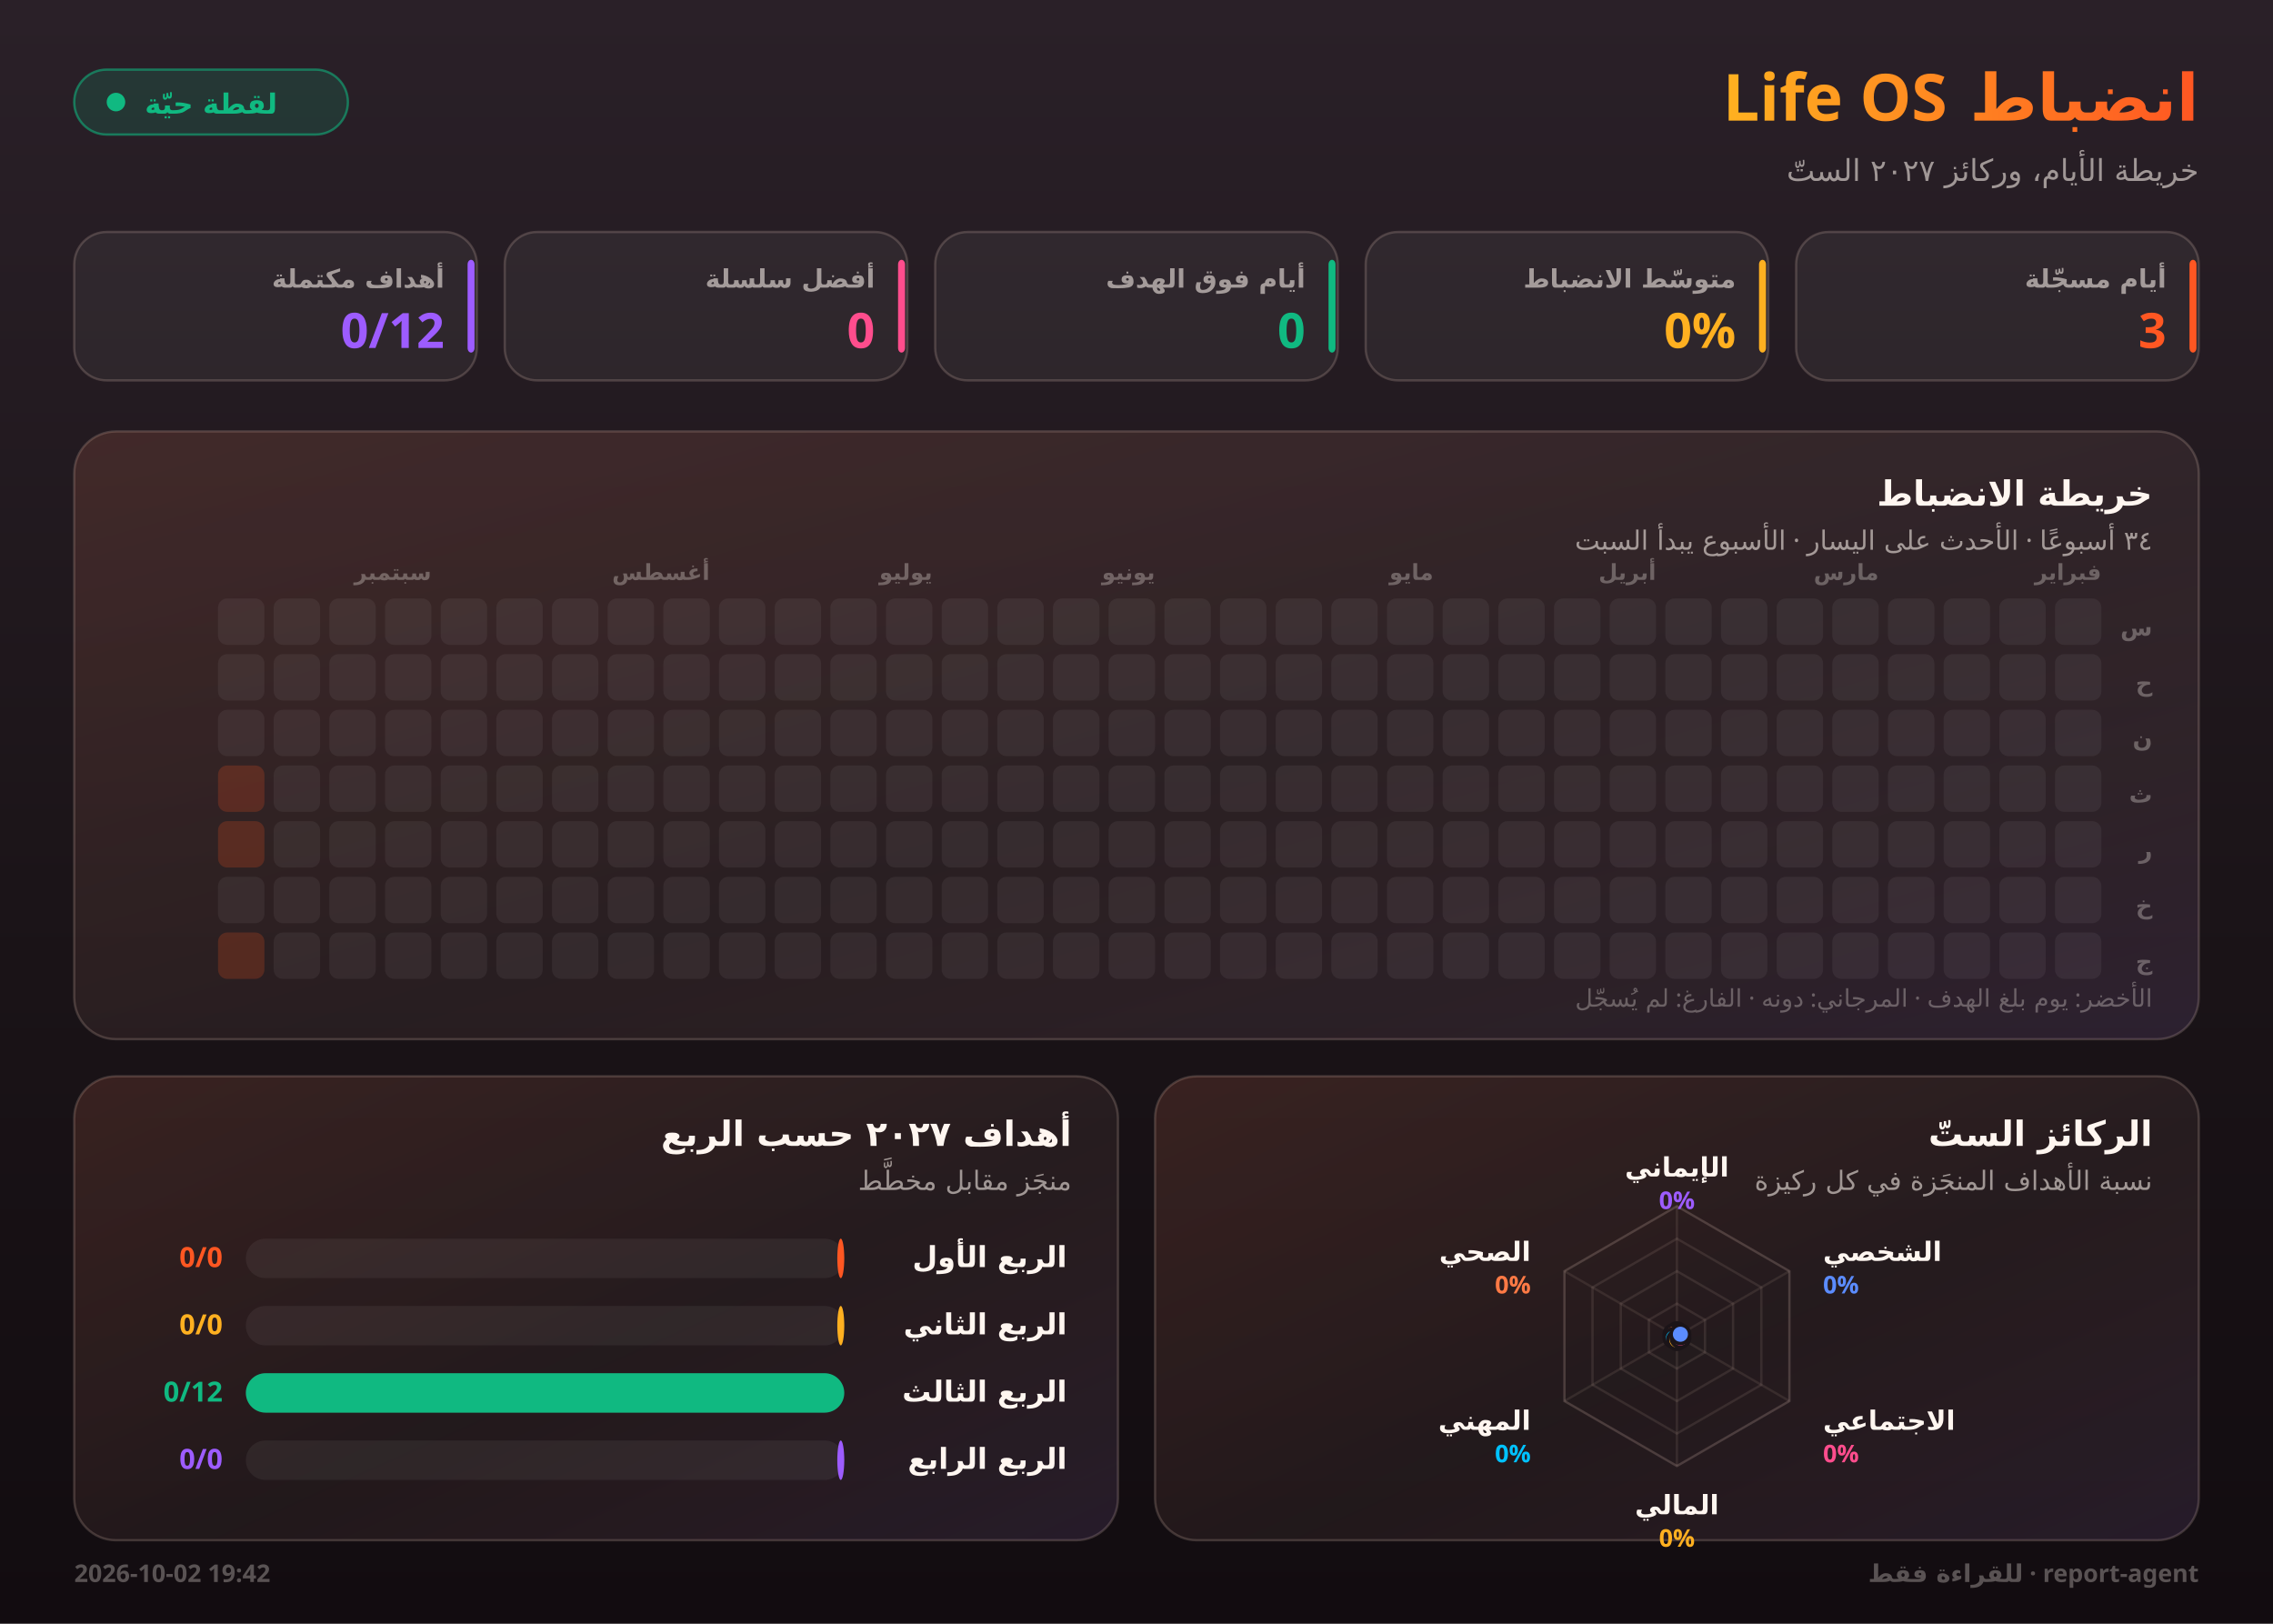
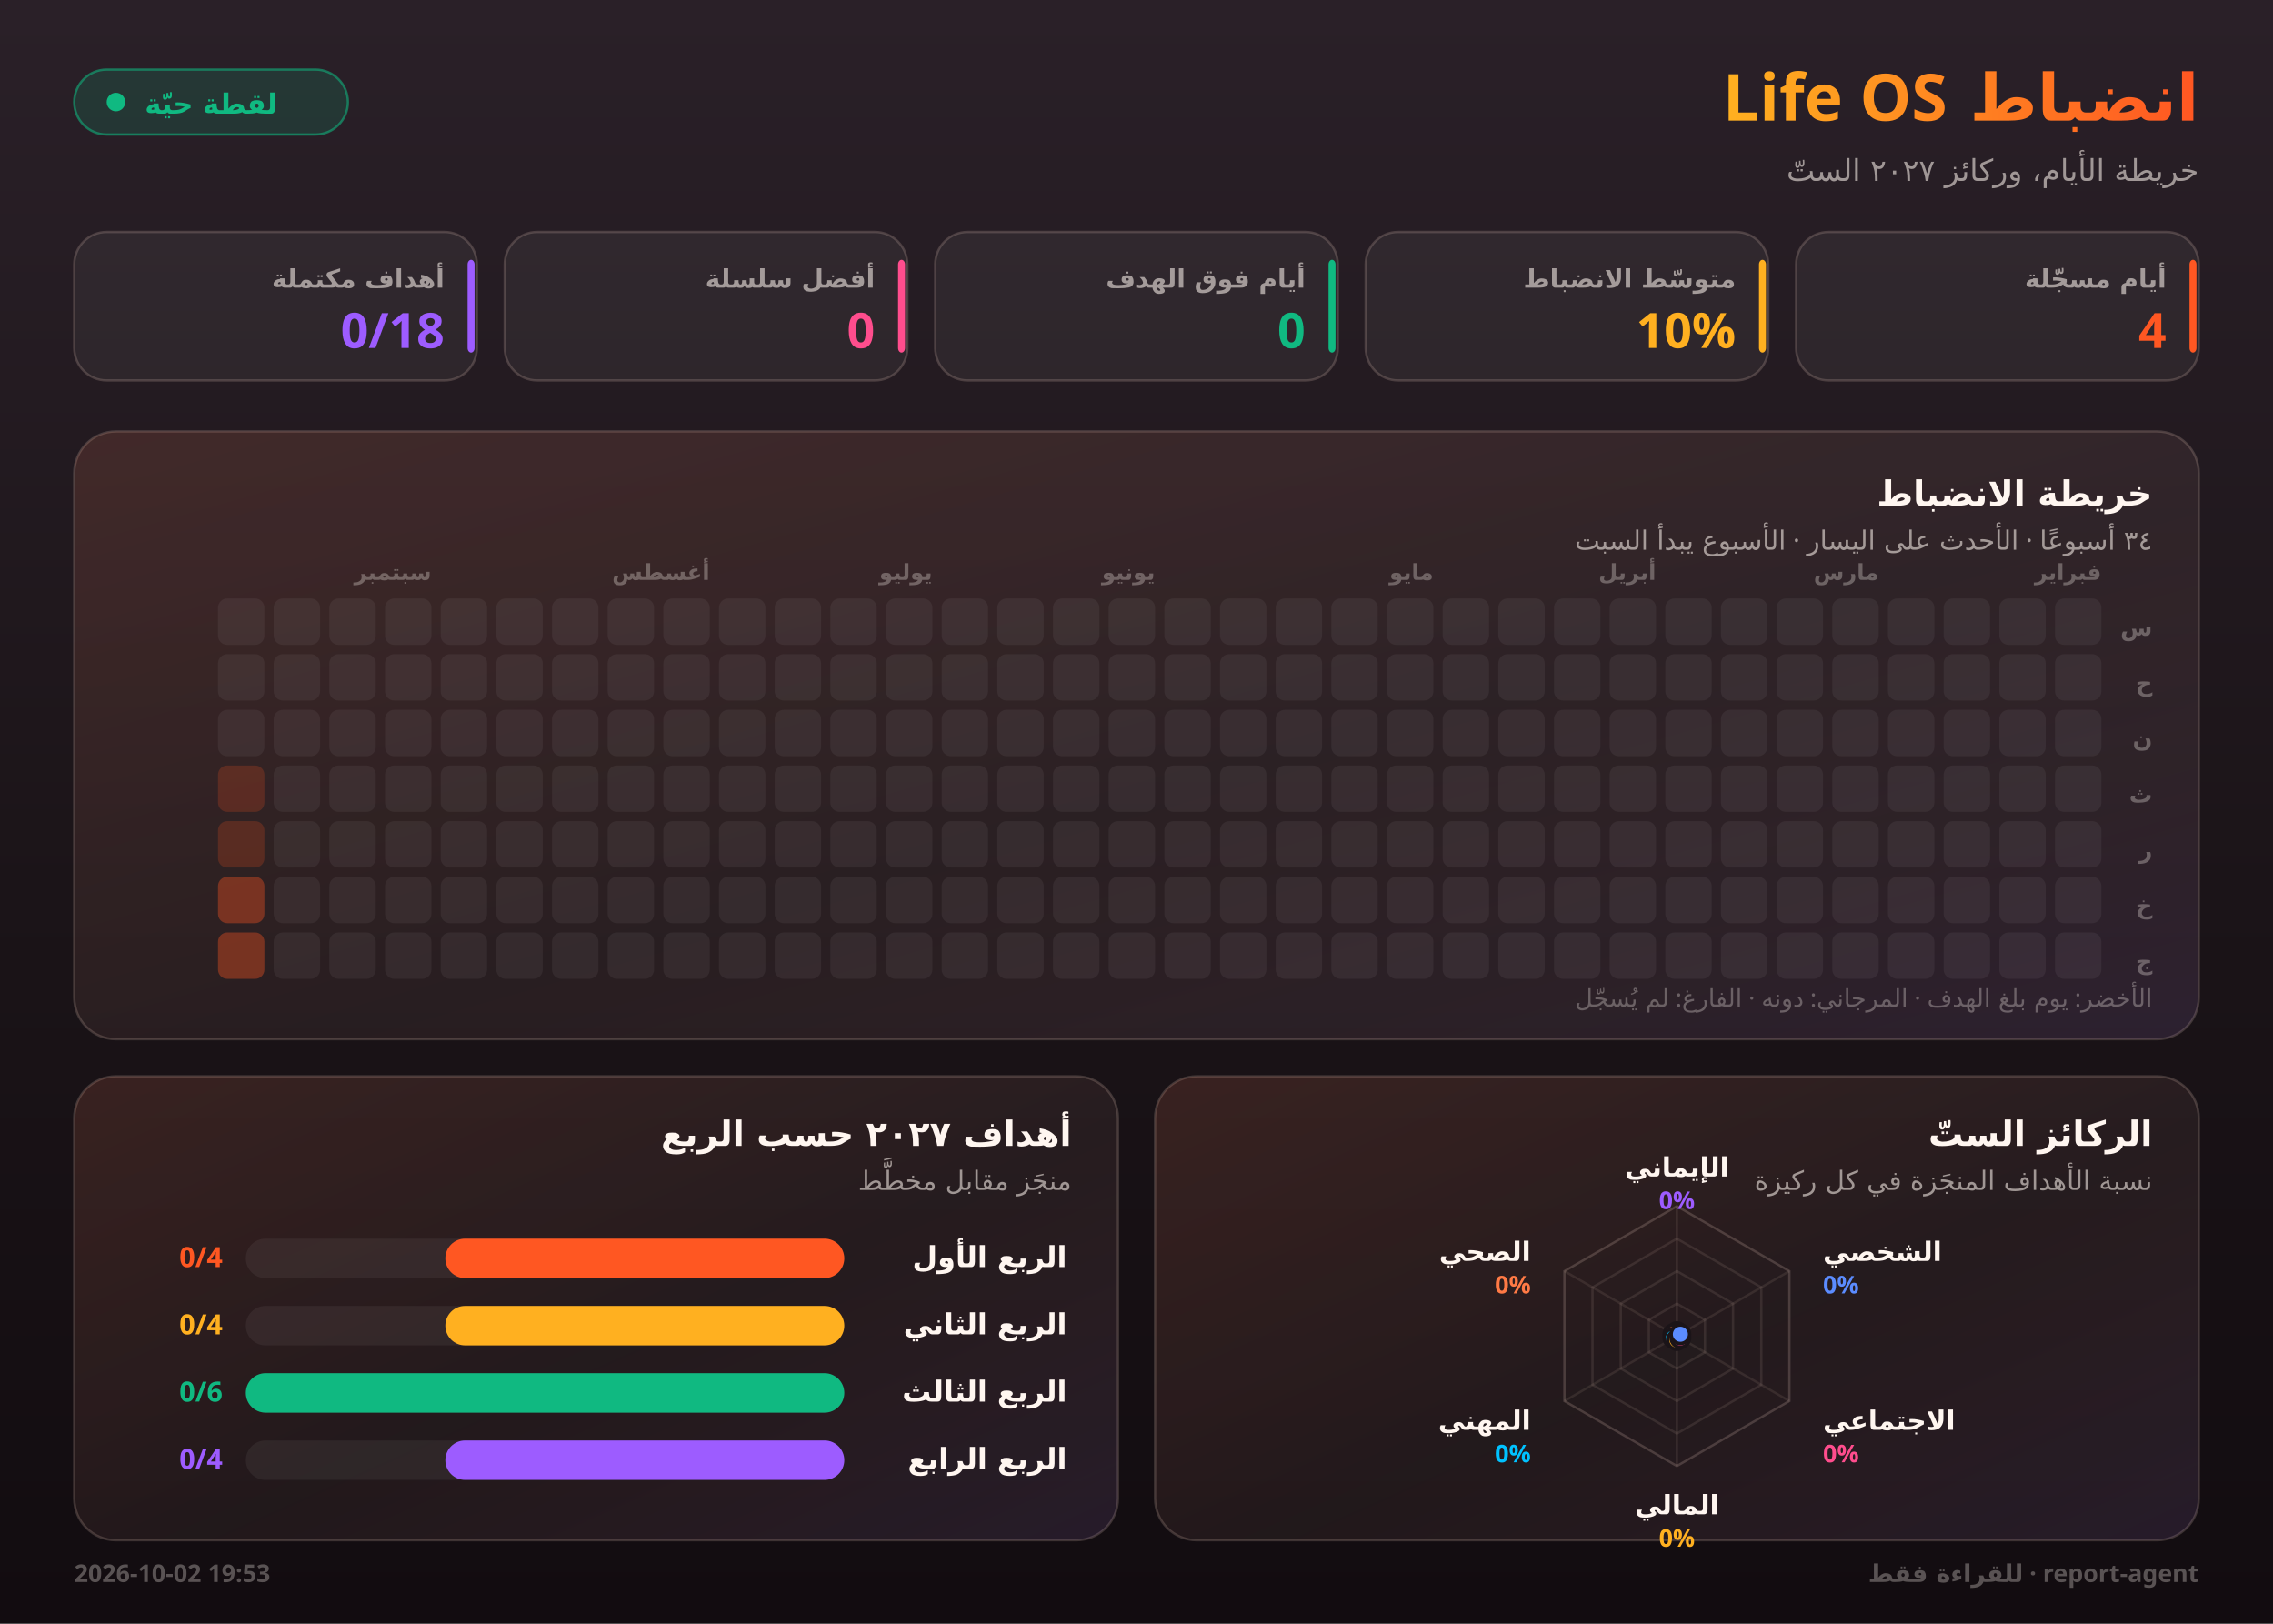
<svg xmlns="http://www.w3.org/2000/svg" width="980" height="700" viewBox="0 0 980 700" font-family="Tajawal, Cairo, 'Segoe UI', system-ui, sans-serif">
  <defs>
    <linearGradient id="sky" x1="0" y1="0" x2="0" y2="1">
      <stop offset="0%" stop-color="#2A2028" />
      <stop offset="55%" stop-color="#1B1418" />
      <stop offset="100%" stop-color="#120C10" />
    </linearGradient>
    <linearGradient id="sheen" x1="0" y1="0" x2="1" y2="1">
      <stop offset="0%" stop-color="#FF5722" stop-opacity="0.10" />
      <stop offset="55%" stop-color="#FF5722" stop-opacity="0.02" />
      <stop offset="100%" stop-color="#9D5CFF" stop-opacity="0.07" />
    </linearGradient>
    <linearGradient id="title" x1="1" y1="0" x2="0" y2="0">
      <stop offset="0%" stop-color="#FF5722" />
      <stop offset="100%" stop-color="#FFB020" />
    </linearGradient>
  </defs>
  <rect width="980" height="700" fill="url(#sky)" />
  <text x="948" y="52" fill="url(#title)" font-size="28" font-weight="800" text-anchor="start" style="direction:rtl;unicode-bidi:isolate">انضباط Life OS</text>
  <text x="948" y="78" fill="rgba(255,246,240,0.56)" font-size="13" font-weight="500" text-anchor="start" style="direction:rtl;unicode-bidi:isolate">خريطة الأيام، وركائز ٢٠٢٧ الستّ</text>
  <rect x="32" y="30" width="118" height="28" rx="14" fill="#10B981" fill-opacity="0.16" stroke="#10B981" stroke-opacity="0.55" />
  <circle cx="50" cy="44" r="4" fill="#10B981" />
  <text x="91" y="49" fill="#10B981" font-size="12" font-weight="700" text-anchor="middle" style="direction:rtl;unicode-bidi:isolate">لقطة حيّة</text>
  <rect x="774.4" y="100" width="173.6" height="64" rx="14" fill="rgba(255,255,255,0.05)" stroke="rgba(255,225,210,0.18)" />
  <rect x="944" y="112" width="3" height="40" rx="2" fill="#FF5722" />
  <text x="934" y="124" fill="rgba(255,246,240,0.56)" font-size="11" font-weight="600" text-anchor="start" style="direction:rtl;unicode-bidi:isolate">أيام مسجّلة</text>
-   <text x="934" y="150" fill="#FF5722" font-size="21" font-weight="800" text-anchor="end" style="direction:ltr;unicode-bidi:isolate">3</text>
+   <text x="934" y="150" fill="#FF5722" font-size="21" font-weight="800" text-anchor="end" style="direction:ltr;unicode-bidi:isolate">4</text>
  <rect x="588.8" y="100" width="173.6" height="64" rx="14" fill="rgba(255,255,255,0.05)" stroke="rgba(255,225,210,0.18)" />
  <rect x="758.4" y="112" width="3" height="40" rx="2" fill="#FFB020" />
  <text x="748.4" y="124" fill="rgba(255,246,240,0.56)" font-size="11" font-weight="600" text-anchor="start" style="direction:rtl;unicode-bidi:isolate">متوسّط الانضباط</text>
-   <text x="748.4" y="150" fill="#FFB020" font-size="21" font-weight="800" text-anchor="end" style="direction:ltr;unicode-bidi:isolate">0%</text>
+   <text x="748.4" y="150" fill="#FFB020" font-size="21" font-weight="800" text-anchor="end" style="direction:ltr;unicode-bidi:isolate">10%</text>
  <rect x="403.2" y="100" width="173.6" height="64" rx="14" fill="rgba(255,255,255,0.05)" stroke="rgba(255,225,210,0.18)" />
  <rect x="572.8" y="112" width="3" height="40" rx="2" fill="#10B981" />
  <text x="562.8" y="124" fill="rgba(255,246,240,0.56)" font-size="11" font-weight="600" text-anchor="start" style="direction:rtl;unicode-bidi:isolate">أيام فوق الهدف</text>
  <text x="562.8" y="150" fill="#10B981" font-size="21" font-weight="800" text-anchor="end" style="direction:ltr;unicode-bidi:isolate">0</text>
  <rect x="217.6" y="100" width="173.6" height="64" rx="14" fill="rgba(255,255,255,0.05)" stroke="rgba(255,225,210,0.18)" />
  <rect x="387.2" y="112" width="3" height="40" rx="2" fill="#FF4D8D" />
  <text x="377.2" y="124" fill="rgba(255,246,240,0.56)" font-size="11" font-weight="600" text-anchor="start" style="direction:rtl;unicode-bidi:isolate">أفضل سلسلة</text>
  <text x="377.2" y="150" fill="#FF4D8D" font-size="21" font-weight="800" text-anchor="end" style="direction:ltr;unicode-bidi:isolate">0</text>
  <rect x="32" y="100" width="173.6" height="64" rx="14" fill="rgba(255,255,255,0.05)" stroke="rgba(255,225,210,0.18)" />
  <rect x="201.6" y="112" width="3" height="40" rx="2" fill="#9D5CFF" />
  <text x="191.6" y="124" fill="rgba(255,246,240,0.56)" font-size="11" font-weight="600" text-anchor="start" style="direction:rtl;unicode-bidi:isolate">أهداف مكتملة</text>
-   <text x="191.6" y="150" fill="#9D5CFF" font-size="21" font-weight="800" text-anchor="end" style="direction:ltr;unicode-bidi:isolate">0/12</text>
+   <text x="191.6" y="150" fill="#9D5CFF" font-size="21" font-weight="800" text-anchor="end" style="direction:ltr;unicode-bidi:isolate">0/18</text>
  <g>
    <rect x="32" y="186" width="916" height="262" rx="18" fill="rgba(255,255,255,0.045)" stroke="rgba(255,225,210,0.18)" />
    <rect x="32" y="186" width="916" height="262" rx="18" fill="url(#sheen)" />
  </g>
  <text x="928" y="218" fill="#FFF6F0" font-size="15" font-weight="700" text-anchor="start" style="direction:rtl;unicode-bidi:isolate">خريطة الانضباط</text>
  <text x="928" y="237" fill="rgba(255,246,240,0.56)" font-size="11.5" font-weight="500" text-anchor="start" style="direction:rtl;unicode-bidi:isolate">٣٤ أسبوعًا · الأحدث على اليسار · الأسبوع يبدأ السبت</text>
  <text x="928" y="274" fill="rgba(255,246,240,0.30)" font-size="10" font-weight="600" text-anchor="start" style="direction:rtl;unicode-bidi:isolate">س</text>
  <text x="928" y="298" fill="rgba(255,246,240,0.30)" font-size="10" font-weight="600" text-anchor="start" style="direction:rtl;unicode-bidi:isolate">ح</text>
  <text x="928" y="322" fill="rgba(255,246,240,0.30)" font-size="10" font-weight="600" text-anchor="start" style="direction:rtl;unicode-bidi:isolate">ن</text>
  <text x="928" y="346" fill="rgba(255,246,240,0.30)" font-size="10" font-weight="600" text-anchor="start" style="direction:rtl;unicode-bidi:isolate">ث</text>
  <text x="928" y="370" fill="rgba(255,246,240,0.30)" font-size="10" font-weight="600" text-anchor="start" style="direction:rtl;unicode-bidi:isolate">ر</text>
  <text x="928" y="394" fill="rgba(255,246,240,0.30)" font-size="10" font-weight="600" text-anchor="start" style="direction:rtl;unicode-bidi:isolate">خ</text>
  <text x="928" y="418" fill="rgba(255,246,240,0.30)" font-size="10" font-weight="600" text-anchor="start" style="direction:rtl;unicode-bidi:isolate">ج</text>
  <text x="906" y="250" fill="rgba(255,246,240,0.30)" font-size="9.5" font-weight="600" text-anchor="start" style="direction:rtl;unicode-bidi:isolate">فبراير</text>
  <rect x="886" y="258" width="20" height="20" rx="4" fill="rgba(255,255,255,0.055)" fill-opacity="1.00" />
  <rect x="886" y="282" width="20" height="20" rx="4" fill="rgba(255,255,255,0.055)" fill-opacity="1.00" />
  <rect x="886" y="306" width="20" height="20" rx="4" fill="rgba(255,255,255,0.055)" fill-opacity="1.00" />
  <rect x="886" y="330" width="20" height="20" rx="4" fill="rgba(255,255,255,0.055)" fill-opacity="1.00" />
  <rect x="886" y="354" width="20" height="20" rx="4" fill="rgba(255,255,255,0.055)" fill-opacity="1.00" />
  <rect x="886" y="378" width="20" height="20" rx="4" fill="rgba(255,255,255,0.055)" fill-opacity="1.00" />
  <rect x="886" y="402" width="20" height="20" rx="4" fill="rgba(255,255,255,0.055)" fill-opacity="1.00" />
  <rect x="862" y="258" width="20" height="20" rx="4" fill="rgba(255,255,255,0.055)" fill-opacity="1.00" />
  <rect x="862" y="282" width="20" height="20" rx="4" fill="rgba(255,255,255,0.055)" fill-opacity="1.00" />
  <rect x="862" y="306" width="20" height="20" rx="4" fill="rgba(255,255,255,0.055)" fill-opacity="1.00" />
  <rect x="862" y="330" width="20" height="20" rx="4" fill="rgba(255,255,255,0.055)" fill-opacity="1.00" />
  <rect x="862" y="354" width="20" height="20" rx="4" fill="rgba(255,255,255,0.055)" fill-opacity="1.00" />
  <rect x="862" y="378" width="20" height="20" rx="4" fill="rgba(255,255,255,0.055)" fill-opacity="1.00" />
  <rect x="862" y="402" width="20" height="20" rx="4" fill="rgba(255,255,255,0.055)" fill-opacity="1.00" />
  <rect x="838" y="258" width="20" height="20" rx="4" fill="rgba(255,255,255,0.055)" fill-opacity="1.00" />
  <rect x="838" y="282" width="20" height="20" rx="4" fill="rgba(255,255,255,0.055)" fill-opacity="1.00" />
  <rect x="838" y="306" width="20" height="20" rx="4" fill="rgba(255,255,255,0.055)" fill-opacity="1.00" />
  <rect x="838" y="330" width="20" height="20" rx="4" fill="rgba(255,255,255,0.055)" fill-opacity="1.00" />
  <rect x="838" y="354" width="20" height="20" rx="4" fill="rgba(255,255,255,0.055)" fill-opacity="1.00" />
  <rect x="838" y="378" width="20" height="20" rx="4" fill="rgba(255,255,255,0.055)" fill-opacity="1.00" />
  <rect x="838" y="402" width="20" height="20" rx="4" fill="rgba(255,255,255,0.055)" fill-opacity="1.00" />
  <rect x="814" y="258" width="20" height="20" rx="4" fill="rgba(255,255,255,0.055)" fill-opacity="1.00" />
  <rect x="814" y="282" width="20" height="20" rx="4" fill="rgba(255,255,255,0.055)" fill-opacity="1.00" />
  <rect x="814" y="306" width="20" height="20" rx="4" fill="rgba(255,255,255,0.055)" fill-opacity="1.00" />
  <rect x="814" y="330" width="20" height="20" rx="4" fill="rgba(255,255,255,0.055)" fill-opacity="1.00" />
  <rect x="814" y="354" width="20" height="20" rx="4" fill="rgba(255,255,255,0.055)" fill-opacity="1.00" />
  <rect x="814" y="378" width="20" height="20" rx="4" fill="rgba(255,255,255,0.055)" fill-opacity="1.00" />
  <rect x="814" y="402" width="20" height="20" rx="4" fill="rgba(255,255,255,0.055)" fill-opacity="1.00" />
  <text x="810" y="250" fill="rgba(255,246,240,0.30)" font-size="9.5" font-weight="600" text-anchor="start" style="direction:rtl;unicode-bidi:isolate">مارس</text>
  <rect x="790" y="258" width="20" height="20" rx="4" fill="rgba(255,255,255,0.055)" fill-opacity="1.00" />
  <rect x="790" y="282" width="20" height="20" rx="4" fill="rgba(255,255,255,0.055)" fill-opacity="1.00" />
  <rect x="790" y="306" width="20" height="20" rx="4" fill="rgba(255,255,255,0.055)" fill-opacity="1.00" />
  <rect x="790" y="330" width="20" height="20" rx="4" fill="rgba(255,255,255,0.055)" fill-opacity="1.00" />
  <rect x="790" y="354" width="20" height="20" rx="4" fill="rgba(255,255,255,0.055)" fill-opacity="1.00" />
  <rect x="790" y="378" width="20" height="20" rx="4" fill="rgba(255,255,255,0.055)" fill-opacity="1.00" />
  <rect x="790" y="402" width="20" height="20" rx="4" fill="rgba(255,255,255,0.055)" fill-opacity="1.00" />
  <rect x="766" y="258" width="20" height="20" rx="4" fill="rgba(255,255,255,0.055)" fill-opacity="1.00" />
  <rect x="766" y="282" width="20" height="20" rx="4" fill="rgba(255,255,255,0.055)" fill-opacity="1.00" />
  <rect x="766" y="306" width="20" height="20" rx="4" fill="rgba(255,255,255,0.055)" fill-opacity="1.00" />
  <rect x="766" y="330" width="20" height="20" rx="4" fill="rgba(255,255,255,0.055)" fill-opacity="1.00" />
  <rect x="766" y="354" width="20" height="20" rx="4" fill="rgba(255,255,255,0.055)" fill-opacity="1.00" />
  <rect x="766" y="378" width="20" height="20" rx="4" fill="rgba(255,255,255,0.055)" fill-opacity="1.00" />
  <rect x="766" y="402" width="20" height="20" rx="4" fill="rgba(255,255,255,0.055)" fill-opacity="1.00" />
  <rect x="742" y="258" width="20" height="20" rx="4" fill="rgba(255,255,255,0.055)" fill-opacity="1.00" />
  <rect x="742" y="282" width="20" height="20" rx="4" fill="rgba(255,255,255,0.055)" fill-opacity="1.00" />
  <rect x="742" y="306" width="20" height="20" rx="4" fill="rgba(255,255,255,0.055)" fill-opacity="1.00" />
  <rect x="742" y="330" width="20" height="20" rx="4" fill="rgba(255,255,255,0.055)" fill-opacity="1.00" />
  <rect x="742" y="354" width="20" height="20" rx="4" fill="rgba(255,255,255,0.055)" fill-opacity="1.00" />
  <rect x="742" y="378" width="20" height="20" rx="4" fill="rgba(255,255,255,0.055)" fill-opacity="1.00" />
  <rect x="742" y="402" width="20" height="20" rx="4" fill="rgba(255,255,255,0.055)" fill-opacity="1.00" />
  <rect x="718" y="258" width="20" height="20" rx="4" fill="rgba(255,255,255,0.055)" fill-opacity="1.00" />
  <rect x="718" y="282" width="20" height="20" rx="4" fill="rgba(255,255,255,0.055)" fill-opacity="1.00" />
  <rect x="718" y="306" width="20" height="20" rx="4" fill="rgba(255,255,255,0.055)" fill-opacity="1.00" />
  <rect x="718" y="330" width="20" height="20" rx="4" fill="rgba(255,255,255,0.055)" fill-opacity="1.00" />
  <rect x="718" y="354" width="20" height="20" rx="4" fill="rgba(255,255,255,0.055)" fill-opacity="1.00" />
  <rect x="718" y="378" width="20" height="20" rx="4" fill="rgba(255,255,255,0.055)" fill-opacity="1.00" />
  <rect x="718" y="402" width="20" height="20" rx="4" fill="rgba(255,255,255,0.055)" fill-opacity="1.00" />
  <text x="714" y="250" fill="rgba(255,246,240,0.30)" font-size="9.5" font-weight="600" text-anchor="start" style="direction:rtl;unicode-bidi:isolate">أبريل</text>
  <rect x="694" y="258" width="20" height="20" rx="4" fill="rgba(255,255,255,0.055)" fill-opacity="1.00" />
  <rect x="694" y="282" width="20" height="20" rx="4" fill="rgba(255,255,255,0.055)" fill-opacity="1.00" />
  <rect x="694" y="306" width="20" height="20" rx="4" fill="rgba(255,255,255,0.055)" fill-opacity="1.00" />
  <rect x="694" y="330" width="20" height="20" rx="4" fill="rgba(255,255,255,0.055)" fill-opacity="1.00" />
  <rect x="694" y="354" width="20" height="20" rx="4" fill="rgba(255,255,255,0.055)" fill-opacity="1.00" />
  <rect x="694" y="378" width="20" height="20" rx="4" fill="rgba(255,255,255,0.055)" fill-opacity="1.00" />
  <rect x="694" y="402" width="20" height="20" rx="4" fill="rgba(255,255,255,0.055)" fill-opacity="1.00" />
  <rect x="670" y="258" width="20" height="20" rx="4" fill="rgba(255,255,255,0.055)" fill-opacity="1.00" />
  <rect x="670" y="282" width="20" height="20" rx="4" fill="rgba(255,255,255,0.055)" fill-opacity="1.00" />
  <rect x="670" y="306" width="20" height="20" rx="4" fill="rgba(255,255,255,0.055)" fill-opacity="1.00" />
  <rect x="670" y="330" width="20" height="20" rx="4" fill="rgba(255,255,255,0.055)" fill-opacity="1.00" />
  <rect x="670" y="354" width="20" height="20" rx="4" fill="rgba(255,255,255,0.055)" fill-opacity="1.00" />
  <rect x="670" y="378" width="20" height="20" rx="4" fill="rgba(255,255,255,0.055)" fill-opacity="1.00" />
  <rect x="670" y="402" width="20" height="20" rx="4" fill="rgba(255,255,255,0.055)" fill-opacity="1.00" />
  <rect x="646" y="258" width="20" height="20" rx="4" fill="rgba(255,255,255,0.055)" fill-opacity="1.00" />
  <rect x="646" y="282" width="20" height="20" rx="4" fill="rgba(255,255,255,0.055)" fill-opacity="1.00" />
  <rect x="646" y="306" width="20" height="20" rx="4" fill="rgba(255,255,255,0.055)" fill-opacity="1.00" />
  <rect x="646" y="330" width="20" height="20" rx="4" fill="rgba(255,255,255,0.055)" fill-opacity="1.00" />
  <rect x="646" y="354" width="20" height="20" rx="4" fill="rgba(255,255,255,0.055)" fill-opacity="1.00" />
  <rect x="646" y="378" width="20" height="20" rx="4" fill="rgba(255,255,255,0.055)" fill-opacity="1.00" />
  <rect x="646" y="402" width="20" height="20" rx="4" fill="rgba(255,255,255,0.055)" fill-opacity="1.00" />
  <rect x="622" y="258" width="20" height="20" rx="4" fill="rgba(255,255,255,0.055)" fill-opacity="1.00" />
  <rect x="622" y="282" width="20" height="20" rx="4" fill="rgba(255,255,255,0.055)" fill-opacity="1.00" />
  <rect x="622" y="306" width="20" height="20" rx="4" fill="rgba(255,255,255,0.055)" fill-opacity="1.00" />
  <rect x="622" y="330" width="20" height="20" rx="4" fill="rgba(255,255,255,0.055)" fill-opacity="1.00" />
  <rect x="622" y="354" width="20" height="20" rx="4" fill="rgba(255,255,255,0.055)" fill-opacity="1.00" />
  <rect x="622" y="378" width="20" height="20" rx="4" fill="rgba(255,255,255,0.055)" fill-opacity="1.00" />
  <rect x="622" y="402" width="20" height="20" rx="4" fill="rgba(255,255,255,0.055)" fill-opacity="1.00" />
  <text x="618" y="250" fill="rgba(255,246,240,0.30)" font-size="9.5" font-weight="600" text-anchor="start" style="direction:rtl;unicode-bidi:isolate">مايو</text>
  <rect x="598" y="258" width="20" height="20" rx="4" fill="rgba(255,255,255,0.055)" fill-opacity="1.00" />
  <rect x="598" y="282" width="20" height="20" rx="4" fill="rgba(255,255,255,0.055)" fill-opacity="1.00" />
  <rect x="598" y="306" width="20" height="20" rx="4" fill="rgba(255,255,255,0.055)" fill-opacity="1.00" />
  <rect x="598" y="330" width="20" height="20" rx="4" fill="rgba(255,255,255,0.055)" fill-opacity="1.00" />
  <rect x="598" y="354" width="20" height="20" rx="4" fill="rgba(255,255,255,0.055)" fill-opacity="1.00" />
  <rect x="598" y="378" width="20" height="20" rx="4" fill="rgba(255,255,255,0.055)" fill-opacity="1.00" />
  <rect x="598" y="402" width="20" height="20" rx="4" fill="rgba(255,255,255,0.055)" fill-opacity="1.00" />
  <rect x="574" y="258" width="20" height="20" rx="4" fill="rgba(255,255,255,0.055)" fill-opacity="1.00" />
  <rect x="574" y="282" width="20" height="20" rx="4" fill="rgba(255,255,255,0.055)" fill-opacity="1.00" />
  <rect x="574" y="306" width="20" height="20" rx="4" fill="rgba(255,255,255,0.055)" fill-opacity="1.00" />
  <rect x="574" y="330" width="20" height="20" rx="4" fill="rgba(255,255,255,0.055)" fill-opacity="1.00" />
  <rect x="574" y="354" width="20" height="20" rx="4" fill="rgba(255,255,255,0.055)" fill-opacity="1.00" />
  <rect x="574" y="378" width="20" height="20" rx="4" fill="rgba(255,255,255,0.055)" fill-opacity="1.00" />
  <rect x="574" y="402" width="20" height="20" rx="4" fill="rgba(255,255,255,0.055)" fill-opacity="1.00" />
  <rect x="550" y="258" width="20" height="20" rx="4" fill="rgba(255,255,255,0.055)" fill-opacity="1.00" />
  <rect x="550" y="282" width="20" height="20" rx="4" fill="rgba(255,255,255,0.055)" fill-opacity="1.00" />
  <rect x="550" y="306" width="20" height="20" rx="4" fill="rgba(255,255,255,0.055)" fill-opacity="1.00" />
  <rect x="550" y="330" width="20" height="20" rx="4" fill="rgba(255,255,255,0.055)" fill-opacity="1.00" />
  <rect x="550" y="354" width="20" height="20" rx="4" fill="rgba(255,255,255,0.055)" fill-opacity="1.00" />
  <rect x="550" y="378" width="20" height="20" rx="4" fill="rgba(255,255,255,0.055)" fill-opacity="1.00" />
  <rect x="550" y="402" width="20" height="20" rx="4" fill="rgba(255,255,255,0.055)" fill-opacity="1.00" />
  <rect x="526" y="258" width="20" height="20" rx="4" fill="rgba(255,255,255,0.055)" fill-opacity="1.00" />
  <rect x="526" y="282" width="20" height="20" rx="4" fill="rgba(255,255,255,0.055)" fill-opacity="1.00" />
  <rect x="526" y="306" width="20" height="20" rx="4" fill="rgba(255,255,255,0.055)" fill-opacity="1.00" />
  <rect x="526" y="330" width="20" height="20" rx="4" fill="rgba(255,255,255,0.055)" fill-opacity="1.00" />
  <rect x="526" y="354" width="20" height="20" rx="4" fill="rgba(255,255,255,0.055)" fill-opacity="1.00" />
  <rect x="526" y="378" width="20" height="20" rx="4" fill="rgba(255,255,255,0.055)" fill-opacity="1.00" />
  <rect x="526" y="402" width="20" height="20" rx="4" fill="rgba(255,255,255,0.055)" fill-opacity="1.00" />
  <rect x="502" y="258" width="20" height="20" rx="4" fill="rgba(255,255,255,0.055)" fill-opacity="1.00" />
  <rect x="502" y="282" width="20" height="20" rx="4" fill="rgba(255,255,255,0.055)" fill-opacity="1.00" />
  <rect x="502" y="306" width="20" height="20" rx="4" fill="rgba(255,255,255,0.055)" fill-opacity="1.00" />
  <rect x="502" y="330" width="20" height="20" rx="4" fill="rgba(255,255,255,0.055)" fill-opacity="1.00" />
  <rect x="502" y="354" width="20" height="20" rx="4" fill="rgba(255,255,255,0.055)" fill-opacity="1.00" />
  <rect x="502" y="378" width="20" height="20" rx="4" fill="rgba(255,255,255,0.055)" fill-opacity="1.00" />
  <rect x="502" y="402" width="20" height="20" rx="4" fill="rgba(255,255,255,0.055)" fill-opacity="1.00" />
  <text x="498" y="250" fill="rgba(255,246,240,0.30)" font-size="9.5" font-weight="600" text-anchor="start" style="direction:rtl;unicode-bidi:isolate">يونيو</text>
  <rect x="478" y="258" width="20" height="20" rx="4" fill="rgba(255,255,255,0.055)" fill-opacity="1.00" />
  <rect x="478" y="282" width="20" height="20" rx="4" fill="rgba(255,255,255,0.055)" fill-opacity="1.00" />
  <rect x="478" y="306" width="20" height="20" rx="4" fill="rgba(255,255,255,0.055)" fill-opacity="1.00" />
  <rect x="478" y="330" width="20" height="20" rx="4" fill="rgba(255,255,255,0.055)" fill-opacity="1.00" />
  <rect x="478" y="354" width="20" height="20" rx="4" fill="rgba(255,255,255,0.055)" fill-opacity="1.00" />
  <rect x="478" y="378" width="20" height="20" rx="4" fill="rgba(255,255,255,0.055)" fill-opacity="1.00" />
  <rect x="478" y="402" width="20" height="20" rx="4" fill="rgba(255,255,255,0.055)" fill-opacity="1.00" />
  <rect x="454" y="258" width="20" height="20" rx="4" fill="rgba(255,255,255,0.055)" fill-opacity="1.00" />
  <rect x="454" y="282" width="20" height="20" rx="4" fill="rgba(255,255,255,0.055)" fill-opacity="1.00" />
  <rect x="454" y="306" width="20" height="20" rx="4" fill="rgba(255,255,255,0.055)" fill-opacity="1.00" />
  <rect x="454" y="330" width="20" height="20" rx="4" fill="rgba(255,255,255,0.055)" fill-opacity="1.00" />
  <rect x="454" y="354" width="20" height="20" rx="4" fill="rgba(255,255,255,0.055)" fill-opacity="1.00" />
  <rect x="454" y="378" width="20" height="20" rx="4" fill="rgba(255,255,255,0.055)" fill-opacity="1.00" />
  <rect x="454" y="402" width="20" height="20" rx="4" fill="rgba(255,255,255,0.055)" fill-opacity="1.00" />
  <rect x="430" y="258" width="20" height="20" rx="4" fill="rgba(255,255,255,0.055)" fill-opacity="1.00" />
  <rect x="430" y="282" width="20" height="20" rx="4" fill="rgba(255,255,255,0.055)" fill-opacity="1.00" />
  <rect x="430" y="306" width="20" height="20" rx="4" fill="rgba(255,255,255,0.055)" fill-opacity="1.00" />
  <rect x="430" y="330" width="20" height="20" rx="4" fill="rgba(255,255,255,0.055)" fill-opacity="1.00" />
  <rect x="430" y="354" width="20" height="20" rx="4" fill="rgba(255,255,255,0.055)" fill-opacity="1.00" />
  <rect x="430" y="378" width="20" height="20" rx="4" fill="rgba(255,255,255,0.055)" fill-opacity="1.00" />
  <rect x="430" y="402" width="20" height="20" rx="4" fill="rgba(255,255,255,0.055)" fill-opacity="1.00" />
  <rect x="406" y="258" width="20" height="20" rx="4" fill="rgba(255,255,255,0.055)" fill-opacity="1.00" />
  <rect x="406" y="282" width="20" height="20" rx="4" fill="rgba(255,255,255,0.055)" fill-opacity="1.00" />
  <rect x="406" y="306" width="20" height="20" rx="4" fill="rgba(255,255,255,0.055)" fill-opacity="1.00" />
  <rect x="406" y="330" width="20" height="20" rx="4" fill="rgba(255,255,255,0.055)" fill-opacity="1.00" />
  <rect x="406" y="354" width="20" height="20" rx="4" fill="rgba(255,255,255,0.055)" fill-opacity="1.00" />
  <rect x="406" y="378" width="20" height="20" rx="4" fill="rgba(255,255,255,0.055)" fill-opacity="1.00" />
  <rect x="406" y="402" width="20" height="20" rx="4" fill="rgba(255,255,255,0.055)" fill-opacity="1.00" />
  <text x="402" y="250" fill="rgba(255,246,240,0.30)" font-size="9.5" font-weight="600" text-anchor="start" style="direction:rtl;unicode-bidi:isolate">يوليو</text>
  <rect x="382" y="258" width="20" height="20" rx="4" fill="rgba(255,255,255,0.055)" fill-opacity="1.00" />
  <rect x="382" y="282" width="20" height="20" rx="4" fill="rgba(255,255,255,0.055)" fill-opacity="1.00" />
  <rect x="382" y="306" width="20" height="20" rx="4" fill="rgba(255,255,255,0.055)" fill-opacity="1.00" />
  <rect x="382" y="330" width="20" height="20" rx="4" fill="rgba(255,255,255,0.055)" fill-opacity="1.00" />
  <rect x="382" y="354" width="20" height="20" rx="4" fill="rgba(255,255,255,0.055)" fill-opacity="1.00" />
  <rect x="382" y="378" width="20" height="20" rx="4" fill="rgba(255,255,255,0.055)" fill-opacity="1.00" />
  <rect x="382" y="402" width="20" height="20" rx="4" fill="rgba(255,255,255,0.055)" fill-opacity="1.00" />
  <rect x="358" y="258" width="20" height="20" rx="4" fill="rgba(255,255,255,0.055)" fill-opacity="1.00" />
  <rect x="358" y="282" width="20" height="20" rx="4" fill="rgba(255,255,255,0.055)" fill-opacity="1.00" />
  <rect x="358" y="306" width="20" height="20" rx="4" fill="rgba(255,255,255,0.055)" fill-opacity="1.00" />
  <rect x="358" y="330" width="20" height="20" rx="4" fill="rgba(255,255,255,0.055)" fill-opacity="1.00" />
  <rect x="358" y="354" width="20" height="20" rx="4" fill="rgba(255,255,255,0.055)" fill-opacity="1.00" />
  <rect x="358" y="378" width="20" height="20" rx="4" fill="rgba(255,255,255,0.055)" fill-opacity="1.00" />
  <rect x="358" y="402" width="20" height="20" rx="4" fill="rgba(255,255,255,0.055)" fill-opacity="1.00" />
  <rect x="334" y="258" width="20" height="20" rx="4" fill="rgba(255,255,255,0.055)" fill-opacity="1.00" />
  <rect x="334" y="282" width="20" height="20" rx="4" fill="rgba(255,255,255,0.055)" fill-opacity="1.00" />
  <rect x="334" y="306" width="20" height="20" rx="4" fill="rgba(255,255,255,0.055)" fill-opacity="1.00" />
  <rect x="334" y="330" width="20" height="20" rx="4" fill="rgba(255,255,255,0.055)" fill-opacity="1.00" />
  <rect x="334" y="354" width="20" height="20" rx="4" fill="rgba(255,255,255,0.055)" fill-opacity="1.00" />
  <rect x="334" y="378" width="20" height="20" rx="4" fill="rgba(255,255,255,0.055)" fill-opacity="1.00" />
  <rect x="334" y="402" width="20" height="20" rx="4" fill="rgba(255,255,255,0.055)" fill-opacity="1.00" />
  <rect x="310" y="258" width="20" height="20" rx="4" fill="rgba(255,255,255,0.055)" fill-opacity="1.00" />
  <rect x="310" y="282" width="20" height="20" rx="4" fill="rgba(255,255,255,0.055)" fill-opacity="1.00" />
  <rect x="310" y="306" width="20" height="20" rx="4" fill="rgba(255,255,255,0.055)" fill-opacity="1.00" />
  <rect x="310" y="330" width="20" height="20" rx="4" fill="rgba(255,255,255,0.055)" fill-opacity="1.00" />
  <rect x="310" y="354" width="20" height="20" rx="4" fill="rgba(255,255,255,0.055)" fill-opacity="1.00" />
  <rect x="310" y="378" width="20" height="20" rx="4" fill="rgba(255,255,255,0.055)" fill-opacity="1.00" />
  <rect x="310" y="402" width="20" height="20" rx="4" fill="rgba(255,255,255,0.055)" fill-opacity="1.00" />
  <text x="306" y="250" fill="rgba(255,246,240,0.30)" font-size="9.5" font-weight="600" text-anchor="start" style="direction:rtl;unicode-bidi:isolate">أغسطس</text>
  <rect x="286" y="258" width="20" height="20" rx="4" fill="rgba(255,255,255,0.055)" fill-opacity="1.00" />
  <rect x="286" y="282" width="20" height="20" rx="4" fill="rgba(255,255,255,0.055)" fill-opacity="1.00" />
  <rect x="286" y="306" width="20" height="20" rx="4" fill="rgba(255,255,255,0.055)" fill-opacity="1.00" />
  <rect x="286" y="330" width="20" height="20" rx="4" fill="rgba(255,255,255,0.055)" fill-opacity="1.00" />
  <rect x="286" y="354" width="20" height="20" rx="4" fill="rgba(255,255,255,0.055)" fill-opacity="1.00" />
  <rect x="286" y="378" width="20" height="20" rx="4" fill="rgba(255,255,255,0.055)" fill-opacity="1.00" />
  <rect x="286" y="402" width="20" height="20" rx="4" fill="rgba(255,255,255,0.055)" fill-opacity="1.00" />
  <rect x="262" y="258" width="20" height="20" rx="4" fill="rgba(255,255,255,0.055)" fill-opacity="1.00" />
  <rect x="262" y="282" width="20" height="20" rx="4" fill="rgba(255,255,255,0.055)" fill-opacity="1.00" />
  <rect x="262" y="306" width="20" height="20" rx="4" fill="rgba(255,255,255,0.055)" fill-opacity="1.00" />
  <rect x="262" y="330" width="20" height="20" rx="4" fill="rgba(255,255,255,0.055)" fill-opacity="1.00" />
  <rect x="262" y="354" width="20" height="20" rx="4" fill="rgba(255,255,255,0.055)" fill-opacity="1.00" />
  <rect x="262" y="378" width="20" height="20" rx="4" fill="rgba(255,255,255,0.055)" fill-opacity="1.00" />
  <rect x="262" y="402" width="20" height="20" rx="4" fill="rgba(255,255,255,0.055)" fill-opacity="1.00" />
  <rect x="238" y="258" width="20" height="20" rx="4" fill="rgba(255,255,255,0.055)" fill-opacity="1.00" />
  <rect x="238" y="282" width="20" height="20" rx="4" fill="rgba(255,255,255,0.055)" fill-opacity="1.00" />
  <rect x="238" y="306" width="20" height="20" rx="4" fill="rgba(255,255,255,0.055)" fill-opacity="1.00" />
  <rect x="238" y="330" width="20" height="20" rx="4" fill="rgba(255,255,255,0.055)" fill-opacity="1.00" />
  <rect x="238" y="354" width="20" height="20" rx="4" fill="rgba(255,255,255,0.055)" fill-opacity="1.00" />
  <rect x="238" y="378" width="20" height="20" rx="4" fill="rgba(255,255,255,0.055)" fill-opacity="1.00" />
  <rect x="238" y="402" width="20" height="20" rx="4" fill="rgba(255,255,255,0.055)" fill-opacity="1.00" />
  <rect x="214" y="258" width="20" height="20" rx="4" fill="rgba(255,255,255,0.055)" fill-opacity="1.00" />
  <rect x="214" y="282" width="20" height="20" rx="4" fill="rgba(255,255,255,0.055)" fill-opacity="1.00" />
  <rect x="214" y="306" width="20" height="20" rx="4" fill="rgba(255,255,255,0.055)" fill-opacity="1.00" />
  <rect x="214" y="330" width="20" height="20" rx="4" fill="rgba(255,255,255,0.055)" fill-opacity="1.00" />
  <rect x="214" y="354" width="20" height="20" rx="4" fill="rgba(255,255,255,0.055)" fill-opacity="1.00" />
  <rect x="214" y="378" width="20" height="20" rx="4" fill="rgba(255,255,255,0.055)" fill-opacity="1.00" />
  <rect x="214" y="402" width="20" height="20" rx="4" fill="rgba(255,255,255,0.055)" fill-opacity="1.00" />
  <rect x="190" y="258" width="20" height="20" rx="4" fill="rgba(255,255,255,0.055)" fill-opacity="1.00" />
  <rect x="190" y="282" width="20" height="20" rx="4" fill="rgba(255,255,255,0.055)" fill-opacity="1.00" />
  <rect x="190" y="306" width="20" height="20" rx="4" fill="rgba(255,255,255,0.055)" fill-opacity="1.00" />
  <rect x="190" y="330" width="20" height="20" rx="4" fill="rgba(255,255,255,0.055)" fill-opacity="1.00" />
  <rect x="190" y="354" width="20" height="20" rx="4" fill="rgba(255,255,255,0.055)" fill-opacity="1.00" />
  <rect x="190" y="378" width="20" height="20" rx="4" fill="rgba(255,255,255,0.055)" fill-opacity="1.00" />
  <rect x="190" y="402" width="20" height="20" rx="4" fill="rgba(255,255,255,0.055)" fill-opacity="1.00" />
  <text x="186" y="250" fill="rgba(255,246,240,0.30)" font-size="9.5" font-weight="600" text-anchor="start" style="direction:rtl;unicode-bidi:isolate">سبتمبر</text>
  <rect x="166" y="258" width="20" height="20" rx="4" fill="rgba(255,255,255,0.055)" fill-opacity="1.00" />
  <rect x="166" y="282" width="20" height="20" rx="4" fill="rgba(255,255,255,0.055)" fill-opacity="1.00" />
  <rect x="166" y="306" width="20" height="20" rx="4" fill="rgba(255,255,255,0.055)" fill-opacity="1.00" />
  <rect x="166" y="330" width="20" height="20" rx="4" fill="rgba(255,255,255,0.055)" fill-opacity="1.00" />
  <rect x="166" y="354" width="20" height="20" rx="4" fill="rgba(255,255,255,0.055)" fill-opacity="1.00" />
  <rect x="166" y="378" width="20" height="20" rx="4" fill="rgba(255,255,255,0.055)" fill-opacity="1.00" />
  <rect x="166" y="402" width="20" height="20" rx="4" fill="rgba(255,255,255,0.055)" fill-opacity="1.00" />
  <rect x="142" y="258" width="20" height="20" rx="4" fill="rgba(255,255,255,0.055)" fill-opacity="1.00" />
  <rect x="142" y="282" width="20" height="20" rx="4" fill="rgba(255,255,255,0.055)" fill-opacity="1.00" />
  <rect x="142" y="306" width="20" height="20" rx="4" fill="rgba(255,255,255,0.055)" fill-opacity="1.00" />
  <rect x="142" y="330" width="20" height="20" rx="4" fill="rgba(255,255,255,0.055)" fill-opacity="1.00" />
  <rect x="142" y="354" width="20" height="20" rx="4" fill="rgba(255,255,255,0.055)" fill-opacity="1.00" />
  <rect x="142" y="378" width="20" height="20" rx="4" fill="rgba(255,255,255,0.055)" fill-opacity="1.00" />
  <rect x="142" y="402" width="20" height="20" rx="4" fill="rgba(255,255,255,0.055)" fill-opacity="1.00" />
  <rect x="118" y="258" width="20" height="20" rx="4" fill="rgba(255,255,255,0.055)" fill-opacity="1.00" />
  <rect x="118" y="282" width="20" height="20" rx="4" fill="rgba(255,255,255,0.055)" fill-opacity="1.00" />
  <rect x="118" y="306" width="20" height="20" rx="4" fill="rgba(255,255,255,0.055)" fill-opacity="1.00" />
  <rect x="118" y="330" width="20" height="20" rx="4" fill="rgba(255,255,255,0.055)" fill-opacity="1.00" />
  <rect x="118" y="354" width="20" height="20" rx="4" fill="rgba(255,255,255,0.055)" fill-opacity="1.00" />
  <rect x="118" y="378" width="20" height="20" rx="4" fill="rgba(255,255,255,0.055)" fill-opacity="1.00" />
  <rect x="118" y="402" width="20" height="20" rx="4" fill="rgba(255,255,255,0.055)" fill-opacity="1.00" />
  <rect x="94" y="258" width="20" height="20" rx="4" fill="rgba(255,255,255,0.055)" fill-opacity="1.00" />
  <rect x="94" y="282" width="20" height="20" rx="4" fill="rgba(255,255,255,0.055)" fill-opacity="1.00" />
  <rect x="94" y="306" width="20" height="20" rx="4" fill="rgba(255,255,255,0.055)" fill-opacity="1.00" />
  <rect x="94" y="330" width="20" height="20" rx="4" fill="#FF5722" fill-opacity="0.20" />
  <rect x="94" y="354" width="20" height="20" rx="4" fill="#FF5722" fill-opacity="0.20" />
-   <rect x="94" y="378" width="20" height="20" rx="4" fill="rgba(255,255,255,0.055)" fill-opacity="1.00" />
-   <rect x="94" y="402" width="20" height="20" rx="4" fill="#FF5722" fill-opacity="0.20" />
+   <rect x="94" y="378" width="20" height="20" rx="4" fill="#FF5722" fill-opacity="0.36" />
+   <rect x="94" y="402" width="20" height="20" rx="4" fill="#FF5722" fill-opacity="0.36" />
  <text x="928" y="434" fill="rgba(255,246,240,0.30)" font-size="10.5" font-weight="500" text-anchor="start" style="direction:rtl;unicode-bidi:isolate">الأخضر: يوم بلغ الهدف · المرجاني: دونه · الفارغ: لم يُسجّل</text>
  <g>
    <rect x="32" y="464" width="450" height="200" rx="18" fill="rgba(255,255,255,0.045)" stroke="rgba(255,225,210,0.18)" />
    <rect x="32" y="464" width="450" height="200" rx="18" fill="url(#sheen)" />
  </g>
  <text x="462" y="494" fill="#FFF6F0" font-size="15" font-weight="700" text-anchor="start" style="direction:rtl;unicode-bidi:isolate">أهداف ٢٠٢٧ حسب الربع</text>
  <text x="462" y="513" fill="rgba(255,246,240,0.56)" font-size="11.5" font-weight="500" text-anchor="start" style="direction:rtl;unicode-bidi:isolate">منجَز مقابل مخطَّط</text>
  <text x="460" y="546.24" fill="#FFF6F0" font-size="12.5" font-weight="600" text-anchor="start" style="direction:rtl;unicode-bidi:isolate">الربع الأول</text>
  <rect x="106" y="534" width="258" height="17" rx="8.5" fill="rgba(255,255,255,0.055)" />
-   <rect x="361" y="534" width="3" height="17" rx="8.5" fill="#FF5722" />
-   <text x="96" y="546.24" fill="#FF5722" font-size="12" font-weight="700" text-anchor="end" style="direction:ltr;unicode-bidi:isolate">0/0</text>
+   <rect x="192" y="534" width="172" height="17" rx="8.5" fill="#FF5722" />
+   <text x="96" y="546.24" fill="#FF5722" font-size="12" font-weight="700" text-anchor="end" style="direction:ltr;unicode-bidi:isolate">0/4</text>
  <text x="460" y="575.24" fill="#FFF6F0" font-size="12.5" font-weight="600" text-anchor="start" style="direction:rtl;unicode-bidi:isolate">الربع الثاني</text>
  <rect x="106" y="563" width="258" height="17" rx="8.5" fill="rgba(255,255,255,0.055)" />
-   <rect x="361" y="563" width="3" height="17" rx="8.5" fill="#FFB020" />
-   <text x="96" y="575.24" fill="#FFB020" font-size="12" font-weight="700" text-anchor="end" style="direction:ltr;unicode-bidi:isolate">0/0</text>
+   <rect x="192" y="563" width="172" height="17" rx="8.5" fill="#FFB020" />
+   <text x="96" y="575.24" fill="#FFB020" font-size="12" font-weight="700" text-anchor="end" style="direction:ltr;unicode-bidi:isolate">0/4</text>
  <text x="460" y="604.24" fill="#FFF6F0" font-size="12.5" font-weight="600" text-anchor="start" style="direction:rtl;unicode-bidi:isolate">الربع الثالث</text>
  <rect x="106" y="592" width="258" height="17" rx="8.5" fill="rgba(255,255,255,0.055)" />
  <rect x="106" y="592" width="258" height="17" rx="8.5" fill="#10B981" />
-   <text x="96" y="604.24" fill="#10B981" font-size="12" font-weight="700" text-anchor="end" style="direction:ltr;unicode-bidi:isolate">0/12</text>
+   <text x="96" y="604.24" fill="#10B981" font-size="12" font-weight="700" text-anchor="end" style="direction:ltr;unicode-bidi:isolate">0/6</text>
  <text x="460" y="633.24" fill="#FFF6F0" font-size="12.5" font-weight="600" text-anchor="start" style="direction:rtl;unicode-bidi:isolate">الربع الرابع</text>
  <rect x="106" y="621" width="258" height="17" rx="8.5" fill="rgba(255,255,255,0.055)" />
-   <rect x="361" y="621" width="3" height="17" rx="8.5" fill="#9D5CFF" />
-   <text x="96" y="633.24" fill="#9D5CFF" font-size="12" font-weight="700" text-anchor="end" style="direction:ltr;unicode-bidi:isolate">0/0</text>
+   <rect x="192" y="621" width="172" height="17" rx="8.5" fill="#9D5CFF" />
+   <text x="96" y="633.24" fill="#9D5CFF" font-size="12" font-weight="700" text-anchor="end" style="direction:ltr;unicode-bidi:isolate">0/4</text>
  <g>
    <rect x="498" y="464" width="450" height="200" rx="18" fill="rgba(255,255,255,0.045)" stroke="rgba(255,225,210,0.18)" />
    <rect x="498" y="464" width="450" height="200" rx="18" fill="url(#sheen)" />
  </g>
  <text x="928" y="494" fill="#FFF6F0" font-size="15" font-weight="700" text-anchor="start" style="direction:rtl;unicode-bidi:isolate">الركائز الستّ</text>
  <text x="928" y="513" fill="rgba(255,246,240,0.56)" font-size="11.5" font-weight="500" text-anchor="start" style="direction:rtl;unicode-bidi:isolate">نسبة الأهداف المنجَزة في كل ركيزة</text>
  <polygon points="723.0,562.0 710.9,569.0 710.9,583.0 723.0,590.0 735.1,583.0 735.1,569.0" fill="none" stroke="rgba(255,225,210,0.18)" stroke-opacity="0.55" />
  <polygon points="723.0,548.0 698.8,562.0 698.8,590.0 723.0,604.0 747.2,590.0 747.2,562.0" fill="none" stroke="rgba(255,225,210,0.18)" stroke-opacity="0.55" />
  <polygon points="723.0,534.0 686.6,555.0 686.6,597.0 723.0,618.0 759.4,597.0 759.4,555.0" fill="none" stroke="rgba(255,225,210,0.18)" stroke-opacity="0.55" />
  <polygon points="723.0,520.0 674.5,548.0 674.5,604.0 723.0,632.0 771.5,604.0 771.5,548.0" fill="none" stroke="rgba(255,225,210,0.18)" stroke-opacity="1" />
  <line x1="723" y1="576" x2="723.0" y2="520.0" stroke="rgba(255,225,210,0.18)" stroke-opacity="0.5" />
  <line x1="723" y1="576" x2="674.5" y2="548.0" stroke="rgba(255,225,210,0.18)" stroke-opacity="0.5" />
  <line x1="723" y1="576" x2="674.5" y2="604.0" stroke="rgba(255,225,210,0.18)" stroke-opacity="0.5" />
  <line x1="723" y1="576" x2="723.0" y2="632.0" stroke="rgba(255,225,210,0.18)" stroke-opacity="0.5" />
  <line x1="723" y1="576" x2="771.5" y2="604.0" stroke="rgba(255,225,210,0.18)" stroke-opacity="0.5" />
  <line x1="723" y1="576" x2="771.5" y2="548.0" stroke="rgba(255,225,210,0.18)" stroke-opacity="0.5" />
  <polygon points="723.0,574.3 721.5,575.2 721.5,576.8 723.0,577.7 724.5,576.8 724.5,575.2" fill="#FF5722" fill-opacity="0.22" stroke="#FF5722" stroke-width="2" />
  <circle cx="723.0" cy="574.3" r="4" fill="#9D5CFF" stroke="#1B1418" stroke-width="1.5" />
  <text x="723.0" y="507.2" fill="#FFF6F0" font-size="11.5" font-weight="600" text-anchor="middle" style="direction:rtl;unicode-bidi:isolate">الإيماني</text>
  <text x="723.0" y="521.2" fill="#9D5CFF" font-size="10.5" font-weight="700" text-anchor="middle" style="direction:ltr;unicode-bidi:isolate">0%</text>
  <circle cx="721.5" cy="575.2" r="4" fill="#FF7A45" stroke="#1B1418" stroke-width="1.5" />
  <text x="660.0" y="543.6" fill="#FFF6F0" font-size="11.5" font-weight="600" text-anchor="start" style="direction:rtl;unicode-bidi:isolate">الصحي</text>
  <text x="660.0" y="557.6" fill="#FF7A45" font-size="10.5" font-weight="700" text-anchor="end" style="direction:ltr;unicode-bidi:isolate">0%</text>
  <circle cx="721.5" cy="576.8" r="4" fill="#00C2FF" stroke="#1B1418" stroke-width="1.5" />
  <text x="660.0" y="616.4" fill="#FFF6F0" font-size="11.5" font-weight="600" text-anchor="start" style="direction:rtl;unicode-bidi:isolate">المهني</text>
  <text x="660.0" y="630.4" fill="#00C2FF" font-size="10.5" font-weight="700" text-anchor="end" style="direction:ltr;unicode-bidi:isolate">0%</text>
  <circle cx="723.0" cy="577.7" r="4" fill="#FFB020" stroke="#1B1418" stroke-width="1.5" />
  <text x="723.0" y="652.8" fill="#FFF6F0" font-size="11.5" font-weight="600" text-anchor="middle" style="direction:rtl;unicode-bidi:isolate">المالي</text>
  <text x="723.0" y="666.8" fill="#FFB020" font-size="10.5" font-weight="700" text-anchor="middle" style="direction:ltr;unicode-bidi:isolate">0%</text>
  <circle cx="724.5" cy="576.8" r="4" fill="#FF4D8D" stroke="#1B1418" stroke-width="1.5" />
  <text x="786.0" y="616.4" fill="#FFF6F0" font-size="11.5" font-weight="600" text-anchor="end" style="direction:rtl;unicode-bidi:isolate">الاجتماعي</text>
  <text x="786.0" y="630.4" fill="#FF4D8D" font-size="10.5" font-weight="700" text-anchor="start" style="direction:ltr;unicode-bidi:isolate">0%</text>
  <circle cx="724.5" cy="575.2" r="4" fill="#5B8CFF" stroke="#1B1418" stroke-width="1.5" />
  <text x="786.0" y="543.6" fill="#FFF6F0" font-size="11.5" font-weight="600" text-anchor="end" style="direction:rtl;unicode-bidi:isolate">الشخصي</text>
  <text x="786.0" y="557.6" fill="#5B8CFF" font-size="10.5" font-weight="700" text-anchor="start" style="direction:ltr;unicode-bidi:isolate">0%</text>
-   <text x="32" y="682" fill="rgba(255,246,240,0.30)" font-size="10.5" font-weight="600" text-anchor="start" style="direction:ltr;unicode-bidi:isolate">2026-10-02 19:42</text>
+   <text x="32" y="682" fill="rgba(255,246,240,0.30)" font-size="10.5" font-weight="600" text-anchor="start" style="direction:ltr;unicode-bidi:isolate">2026-10-02 19:53</text>
  <text x="948" y="682" fill="rgba(255,246,240,0.30)" font-size="10.5" font-weight="600" text-anchor="start" style="direction:rtl;unicode-bidi:isolate">report-agent · للقراءة فقط</text>
</svg>
